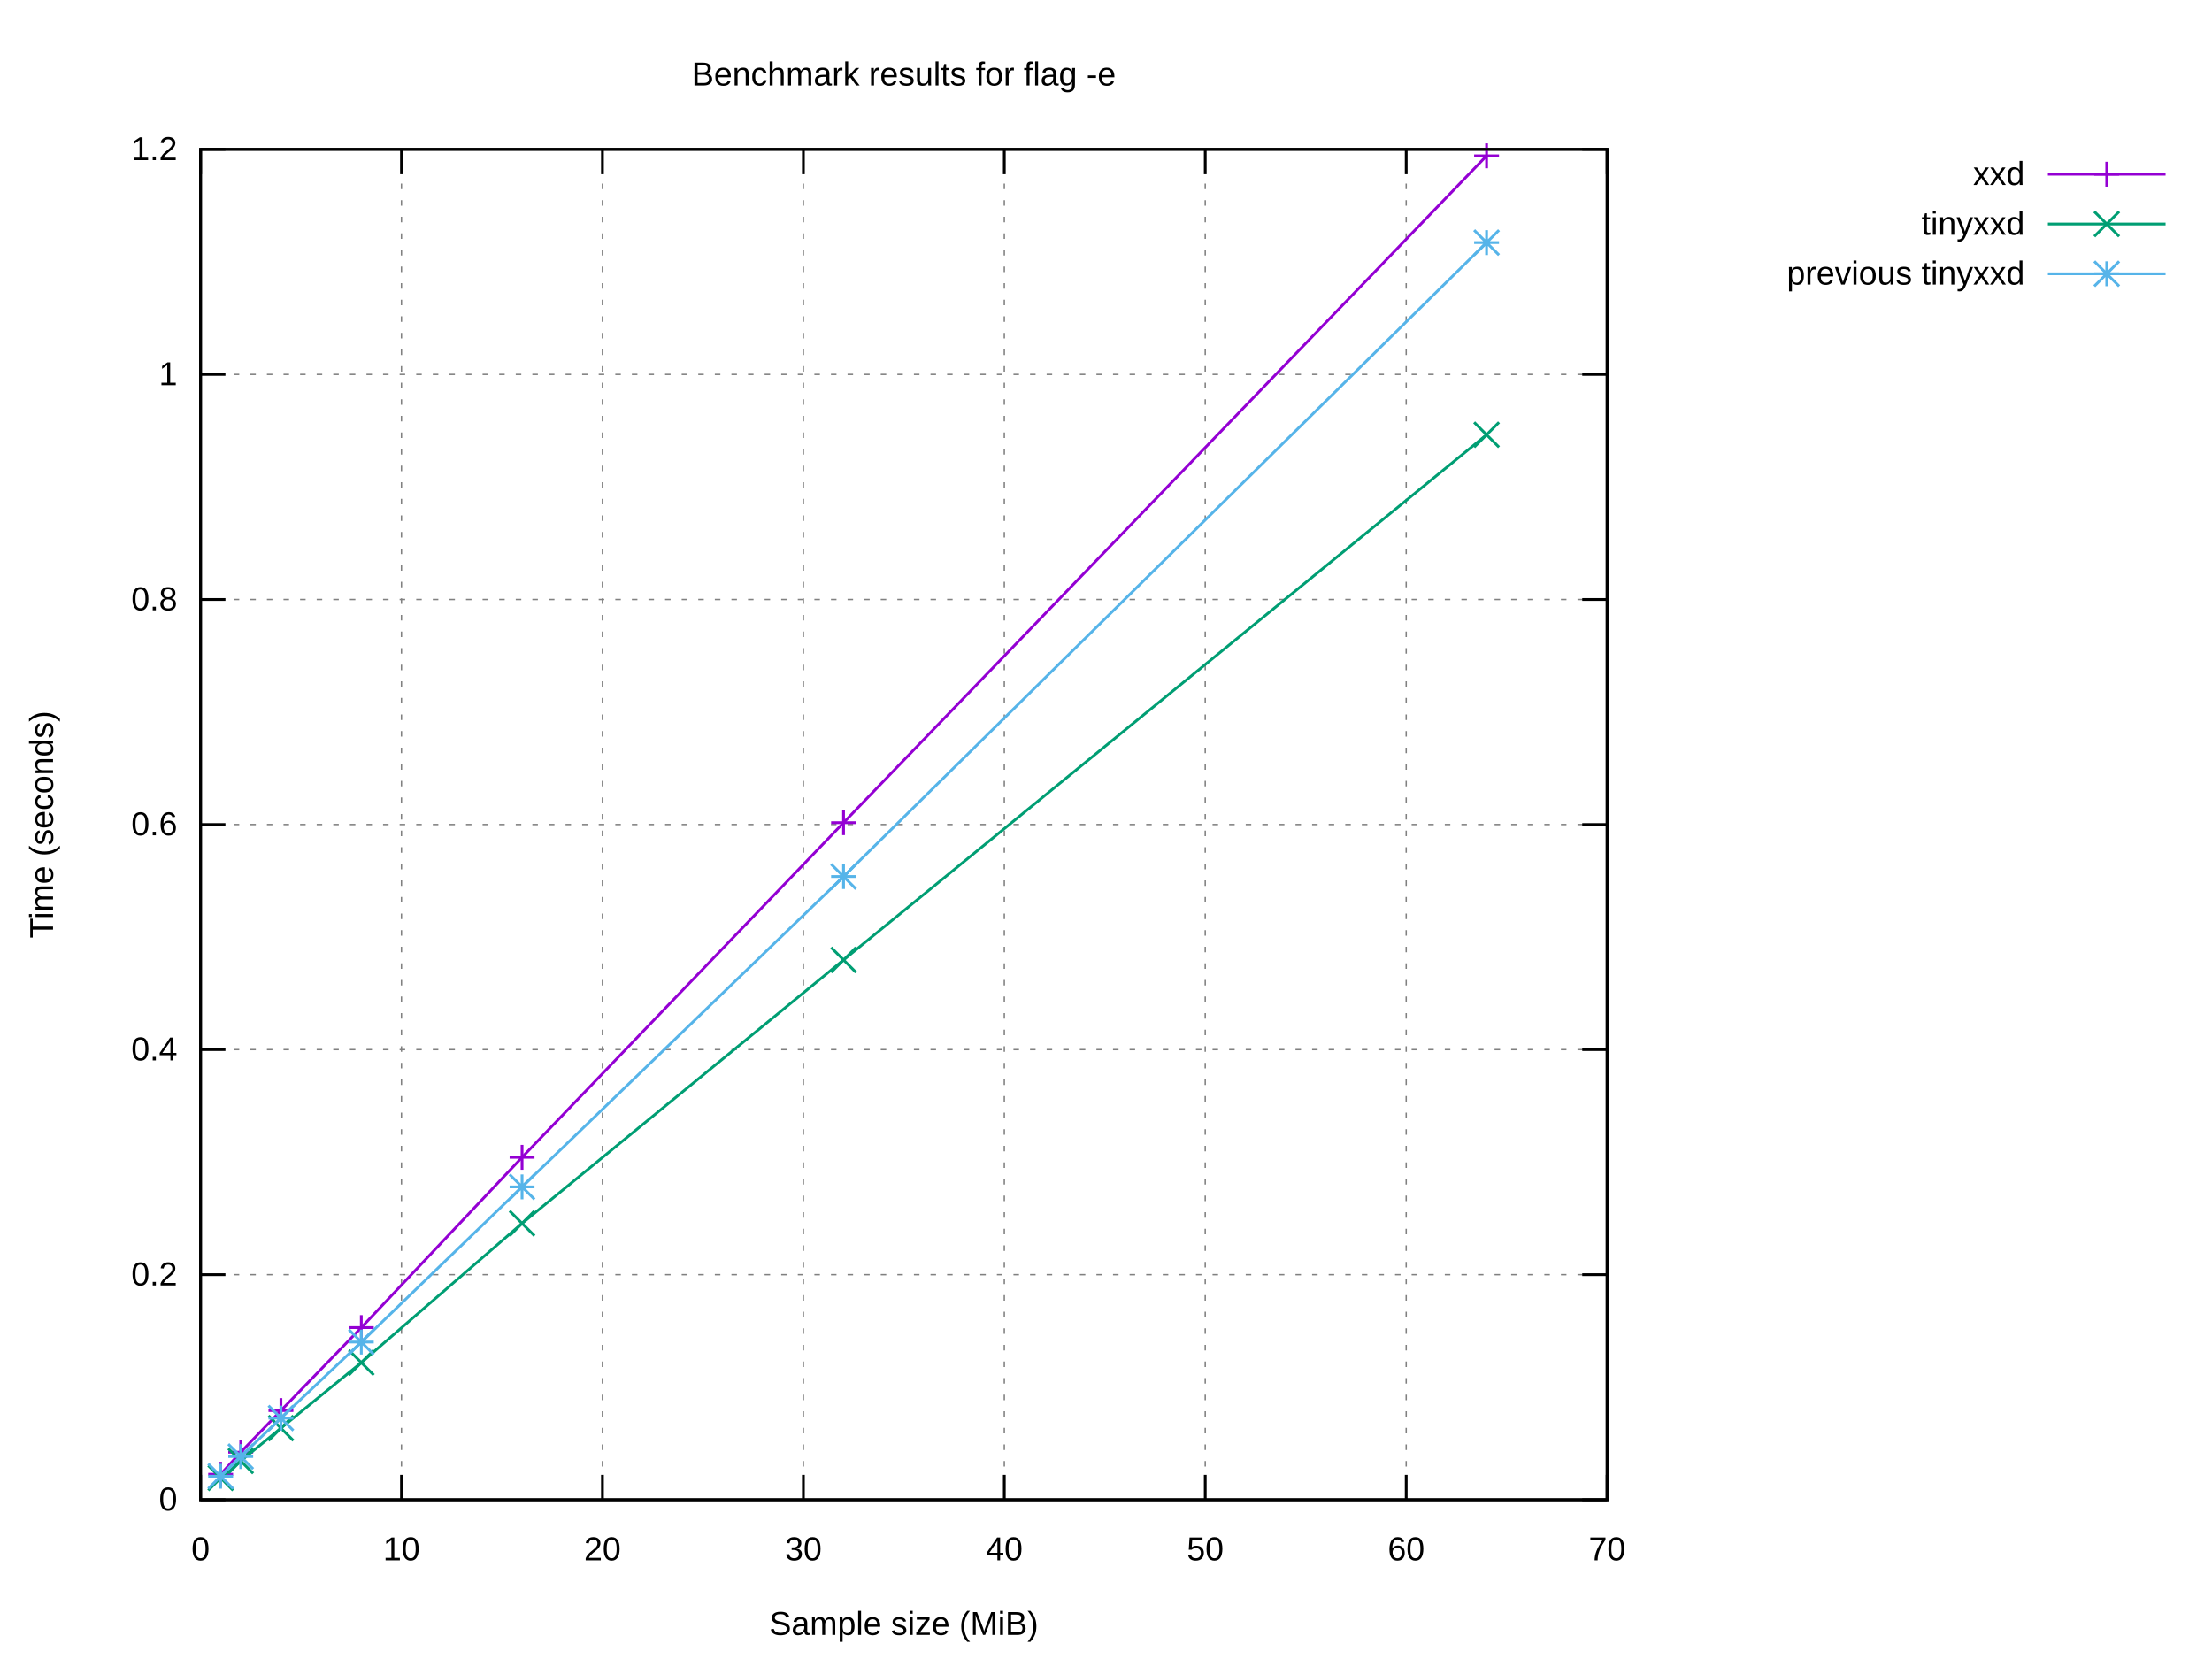
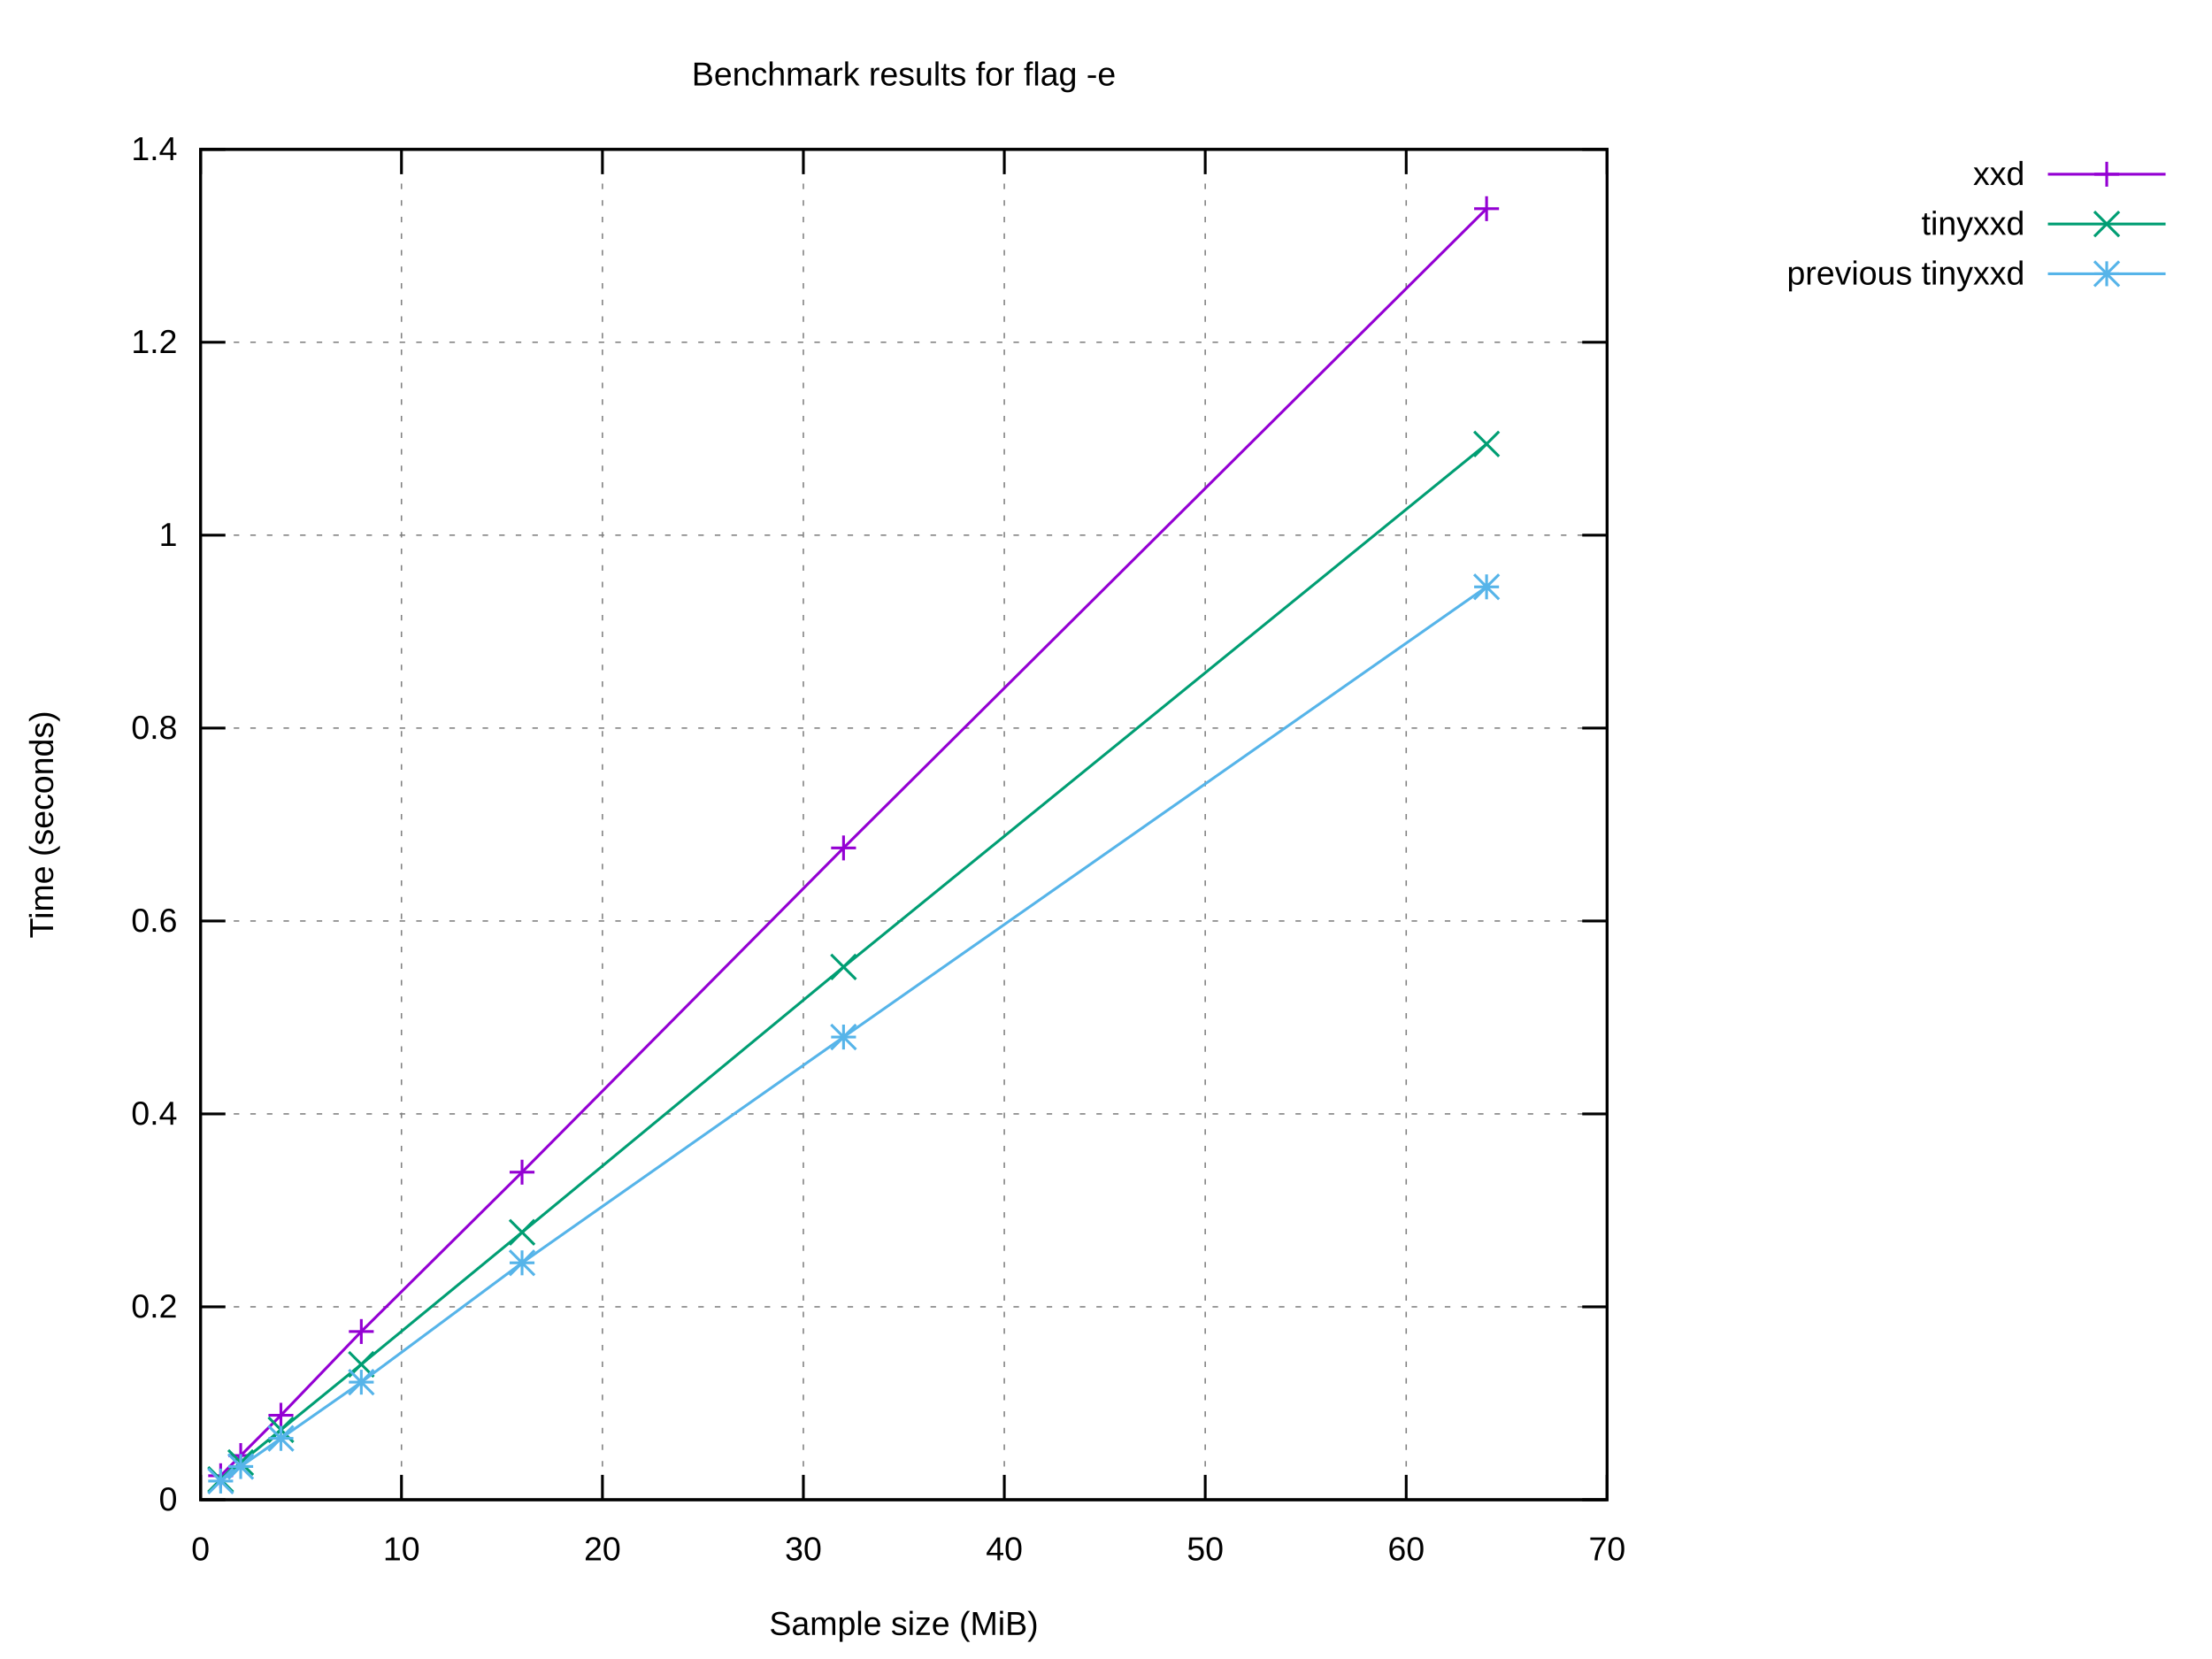
<svg xmlns="http://www.w3.org/2000/svg" xmlns:xlink="http://www.w3.org/1999/xlink" width="800" height="600" viewBox="0 0 800 600">
  <g id="gnuplot_canvas">
    <rect x="0" y="0" width="800" height="600" fill="#ffffff" />
    <defs>
      <circle id="gpDot" r="0.5" stroke-width="0.5" stroke="currentColor" />
      <path id="gpPt0" stroke-width="0.222" stroke="currentColor" d="M-1,0 h2 M0,-1 v2" />
      <path id="gpPt1" stroke-width="0.222" stroke="currentColor" d="M-1,-1 L1,1 M1,-1 L-1,1" />
      <path id="gpPt2" stroke-width="0.222" stroke="currentColor" d="M-1,0 L1,0 M0,-1 L0,1 M-1,-1 L1,1 M-1,1 L1,-1" />
      <rect id="gpPt3" stroke-width="0.222" stroke="currentColor" x="-1" y="-1" width="2" height="2" />
      <rect id="gpPt4" stroke-width="0.222" stroke="currentColor" fill="currentColor" x="-1" y="-1" width="2" height="2" />
      <circle id="gpPt5" stroke-width="0.222" stroke="currentColor" cx="0" cy="0" r="1" />
      <use xlink:href="#gpPt5" id="gpPt6" fill="currentColor" stroke="none" />
      <path id="gpPt7" stroke-width="0.222" stroke="currentColor" d="M0,-1.33 L-1.33,0.67 L1.33,0.67 z" />
      <use xlink:href="#gpPt7" id="gpPt8" fill="currentColor" stroke="none" />
      <use xlink:href="#gpPt7" id="gpPt9" stroke="currentColor" transform="rotate(180)" />
      <use xlink:href="#gpPt9" id="gpPt10" fill="currentColor" stroke="none" />
      <use xlink:href="#gpPt3" id="gpPt11" stroke="currentColor" transform="rotate(45)" />
      <use xlink:href="#gpPt11" id="gpPt12" fill="currentColor" stroke="none" />
      <path id="gpPt13" stroke-width="0.222" stroke="currentColor" d="M0,1.330 L1.265,0.411 L0.782,-1.067 L-0.782,-1.076 L-1.265,0.411 z" />
      <use xlink:href="#gpPt13" id="gpPt14" fill="currentColor" stroke="none" />
      <filter id="textbox" filterUnits="objectBoundingBox" x="0" y="0" height="1" width="1">
        <feFlood flood-color="#FFFFFF" flood-opacity="1" result="bgnd" />
        <feComposite in="SourceGraphic" in2="bgnd" operator="atop" />
      </filter>
      <filter id="greybox" filterUnits="objectBoundingBox" x="0" y="0" height="1" width="1">
        <feFlood flood-color="lightgrey" flood-opacity="1" result="grey" />
        <feComposite in="SourceGraphic" in2="grey" operator="atop" />
      </filter>
    </defs>
    <g fill="none" color="#FFFFFF" stroke="currentColor" stroke-width="1.00" stroke-linecap="butt" stroke-linejoin="miter">
</g>
    <g fill="none" color="black" stroke="currentColor" stroke-width="1.00" stroke-linecap="butt" stroke-linejoin="miter">
</g>
    <g fill="none" color="black" stroke="black" stroke-width="0.50" stroke-linecap="butt" stroke-linejoin="miter">
</g>
    <g fill="none" color="gray" stroke="currentColor" stroke-width="0.50" stroke-linecap="butt" stroke-linejoin="miter">
      <path stroke="gray" stroke-dasharray="2,4" class="gridline" d="M72.53,542.40 L581.24,542.40  " />
    </g>
    <g fill="none" color="gray" stroke="gray" stroke-width="1.00" stroke-linecap="butt" stroke-linejoin="miter">
</g>
    <g fill="none" color="black" stroke="currentColor" stroke-width="1.00" stroke-linecap="butt" stroke-linejoin="miter">
      <path stroke="black" d="M72.53,542.40 L81.53,542.40 M581.24,542.40 L572.24,542.40  " />
      <g transform="translate(64.14,546.30)" stroke="none" fill="black" font-family="Arial" font-size="12.00" text-anchor="end">
        <text>
          <tspan font-family="Arial"> 0</tspan>
        </text>
      </g>
    </g>
    <g fill="none" color="black" stroke="currentColor" stroke-width="1.00" stroke-linecap="butt" stroke-linejoin="miter">
</g>
    <g fill="none" color="black" stroke="black" stroke-width="0.50" stroke-linecap="butt" stroke-linejoin="miter">
</g>
    <g fill="none" color="gray" stroke="currentColor" stroke-width="0.50" stroke-linecap="butt" stroke-linejoin="miter">
-       <path stroke="gray" stroke-dasharray="2,4" class="gridline" d="M72.53,461.00 L581.24,461.00  " />
-     </g>
-     <g fill="none" color="gray" stroke="gray" stroke-width="1.00" stroke-linecap="butt" stroke-linejoin="miter">
- </g>
-     <g fill="none" color="black" stroke="currentColor" stroke-width="1.00" stroke-linecap="butt" stroke-linejoin="miter">
-       <path stroke="black" d="M72.53,461.00 L81.53,461.00 M581.24,461.00 L572.24,461.00  " />
-       <g transform="translate(64.14,464.90)" stroke="none" fill="black" font-family="Arial" font-size="12.00" text-anchor="end">
+       <path stroke="gray" stroke-dasharray="2,4" class="gridline" d="M72.53,472.63 L581.24,472.63  " />
+     </g>
+     <g fill="none" color="gray" stroke="gray" stroke-width="1.00" stroke-linecap="butt" stroke-linejoin="miter">
+ </g>
+     <g fill="none" color="black" stroke="currentColor" stroke-width="1.00" stroke-linecap="butt" stroke-linejoin="miter">
+       <path stroke="black" d="M72.53,472.63 L81.53,472.63 M581.24,472.63 L572.24,472.63  " />
+       <g transform="translate(64.14,476.53)" stroke="none" fill="black" font-family="Arial" font-size="12.00" text-anchor="end">
        <text>
          <tspan font-family="Arial"> 0.2</tspan>
        </text>
      </g>
    </g>
    <g fill="none" color="black" stroke="currentColor" stroke-width="1.00" stroke-linecap="butt" stroke-linejoin="miter">
</g>
    <g fill="none" color="black" stroke="black" stroke-width="0.50" stroke-linecap="butt" stroke-linejoin="miter">
</g>
    <g fill="none" color="gray" stroke="currentColor" stroke-width="0.50" stroke-linecap="butt" stroke-linejoin="miter">
-       <path stroke="gray" stroke-dasharray="2,4" class="gridline" d="M72.53,379.60 L581.24,379.60  " />
-     </g>
-     <g fill="none" color="gray" stroke="gray" stroke-width="1.00" stroke-linecap="butt" stroke-linejoin="miter">
- </g>
-     <g fill="none" color="black" stroke="currentColor" stroke-width="1.00" stroke-linecap="butt" stroke-linejoin="miter">
-       <path stroke="black" d="M72.53,379.60 L81.53,379.60 M581.24,379.60 L572.24,379.60  " />
-       <g transform="translate(64.14,383.50)" stroke="none" fill="black" font-family="Arial" font-size="12.00" text-anchor="end">
+       <path stroke="gray" stroke-dasharray="2,4" class="gridline" d="M72.53,402.86 L581.24,402.86  " />
+     </g>
+     <g fill="none" color="gray" stroke="gray" stroke-width="1.00" stroke-linecap="butt" stroke-linejoin="miter">
+ </g>
+     <g fill="none" color="black" stroke="currentColor" stroke-width="1.00" stroke-linecap="butt" stroke-linejoin="miter">
+       <path stroke="black" d="M72.53,402.86 L81.53,402.86 M581.24,402.86 L572.24,402.86  " />
+       <g transform="translate(64.14,406.76)" stroke="none" fill="black" font-family="Arial" font-size="12.00" text-anchor="end">
        <text>
          <tspan font-family="Arial"> 0.4</tspan>
        </text>
      </g>
    </g>
    <g fill="none" color="black" stroke="currentColor" stroke-width="1.00" stroke-linecap="butt" stroke-linejoin="miter">
</g>
    <g fill="none" color="black" stroke="black" stroke-width="0.50" stroke-linecap="butt" stroke-linejoin="miter">
</g>
    <g fill="none" color="gray" stroke="currentColor" stroke-width="0.50" stroke-linecap="butt" stroke-linejoin="miter">
-       <path stroke="gray" stroke-dasharray="2,4" class="gridline" d="M72.53,298.20 L581.24,298.20  " />
-     </g>
-     <g fill="none" color="gray" stroke="gray" stroke-width="1.00" stroke-linecap="butt" stroke-linejoin="miter">
- </g>
-     <g fill="none" color="black" stroke="currentColor" stroke-width="1.00" stroke-linecap="butt" stroke-linejoin="miter">
-       <path stroke="black" d="M72.53,298.20 L81.53,298.20 M581.24,298.20 L572.24,298.20  " />
-       <g transform="translate(64.14,302.10)" stroke="none" fill="black" font-family="Arial" font-size="12.00" text-anchor="end">
+       <path stroke="gray" stroke-dasharray="2,4" class="gridline" d="M72.53,333.09 L581.24,333.09  " />
+     </g>
+     <g fill="none" color="gray" stroke="gray" stroke-width="1.00" stroke-linecap="butt" stroke-linejoin="miter">
+ </g>
+     <g fill="none" color="black" stroke="currentColor" stroke-width="1.00" stroke-linecap="butt" stroke-linejoin="miter">
+       <path stroke="black" d="M72.53,333.09 L81.53,333.09 M581.24,333.09 L572.24,333.09  " />
+       <g transform="translate(64.14,336.99)" stroke="none" fill="black" font-family="Arial" font-size="12.00" text-anchor="end">
        <text>
          <tspan font-family="Arial"> 0.6</tspan>
        </text>
      </g>
    </g>
    <g fill="none" color="black" stroke="currentColor" stroke-width="1.00" stroke-linecap="butt" stroke-linejoin="miter">
</g>
    <g fill="none" color="black" stroke="black" stroke-width="0.50" stroke-linecap="butt" stroke-linejoin="miter">
</g>
    <g fill="none" color="gray" stroke="currentColor" stroke-width="0.50" stroke-linecap="butt" stroke-linejoin="miter">
-       <path stroke="gray" stroke-dasharray="2,4" class="gridline" d="M72.53,216.81 L581.24,216.81  " />
-     </g>
-     <g fill="none" color="gray" stroke="gray" stroke-width="1.00" stroke-linecap="butt" stroke-linejoin="miter">
- </g>
-     <g fill="none" color="black" stroke="currentColor" stroke-width="1.00" stroke-linecap="butt" stroke-linejoin="miter">
-       <path stroke="black" d="M72.53,216.81 L81.53,216.81 M581.24,216.81 L572.24,216.81  " />
-       <g transform="translate(64.14,220.71)" stroke="none" fill="black" font-family="Arial" font-size="12.00" text-anchor="end">
+       <path stroke="gray" stroke-dasharray="2,4" class="gridline" d="M72.53,263.32 L581.24,263.32  " />
+     </g>
+     <g fill="none" color="gray" stroke="gray" stroke-width="1.00" stroke-linecap="butt" stroke-linejoin="miter">
+ </g>
+     <g fill="none" color="black" stroke="currentColor" stroke-width="1.00" stroke-linecap="butt" stroke-linejoin="miter">
+       <path stroke="black" d="M72.53,263.32 L81.53,263.32 M581.24,263.32 L572.24,263.32  " />
+       <g transform="translate(64.14,267.22)" stroke="none" fill="black" font-family="Arial" font-size="12.00" text-anchor="end">
        <text>
          <tspan font-family="Arial"> 0.8</tspan>
        </text>
      </g>
    </g>
    <g fill="none" color="black" stroke="currentColor" stroke-width="1.00" stroke-linecap="butt" stroke-linejoin="miter">
</g>
    <g fill="none" color="black" stroke="black" stroke-width="0.50" stroke-linecap="butt" stroke-linejoin="miter">
</g>
    <g fill="none" color="gray" stroke="currentColor" stroke-width="0.50" stroke-linecap="butt" stroke-linejoin="miter">
-       <path stroke="gray" stroke-dasharray="2,4" class="gridline" d="M72.53,135.41 L581.24,135.41  " />
-     </g>
-     <g fill="none" color="gray" stroke="gray" stroke-width="1.00" stroke-linecap="butt" stroke-linejoin="miter">
- </g>
-     <g fill="none" color="black" stroke="currentColor" stroke-width="1.00" stroke-linecap="butt" stroke-linejoin="miter">
-       <path stroke="black" d="M72.53,135.41 L81.53,135.41 M581.24,135.41 L572.24,135.41  " />
-       <g transform="translate(64.14,139.31)" stroke="none" fill="black" font-family="Arial" font-size="12.00" text-anchor="end">
+       <path stroke="gray" stroke-dasharray="2,4" class="gridline" d="M72.53,193.55 L581.24,193.55  " />
+     </g>
+     <g fill="none" color="gray" stroke="gray" stroke-width="1.00" stroke-linecap="butt" stroke-linejoin="miter">
+ </g>
+     <g fill="none" color="black" stroke="currentColor" stroke-width="1.00" stroke-linecap="butt" stroke-linejoin="miter">
+       <path stroke="black" d="M72.53,193.55 L81.53,193.55 M581.24,193.55 L572.24,193.55  " />
+       <g transform="translate(64.14,197.45)" stroke="none" fill="black" font-family="Arial" font-size="12.00" text-anchor="end">
        <text>
          <tspan font-family="Arial"> 1</tspan>
+         </text>
+       </g>
+     </g>
+     <g fill="none" color="black" stroke="currentColor" stroke-width="1.00" stroke-linecap="butt" stroke-linejoin="miter">
+ </g>
+     <g fill="none" color="black" stroke="black" stroke-width="0.50" stroke-linecap="butt" stroke-linejoin="miter">
+ </g>
+     <g fill="none" color="gray" stroke="currentColor" stroke-width="0.50" stroke-linecap="butt" stroke-linejoin="miter">
+       <path stroke="gray" stroke-dasharray="2,4" class="gridline" d="M72.53,123.78 L581.24,123.78  " />
+     </g>
+     <g fill="none" color="gray" stroke="gray" stroke-width="1.00" stroke-linecap="butt" stroke-linejoin="miter">
+ </g>
+     <g fill="none" color="black" stroke="currentColor" stroke-width="1.00" stroke-linecap="butt" stroke-linejoin="miter">
+       <path stroke="black" d="M72.53,123.78 L81.53,123.78 M581.24,123.78 L572.24,123.78  " />
+       <g transform="translate(64.14,127.68)" stroke="none" fill="black" font-family="Arial" font-size="12.00" text-anchor="end">
+         <text>
+           <tspan font-family="Arial"> 1.2</tspan>
        </text>
      </g>
    </g>
    <g fill="none" color="black" stroke="currentColor" stroke-width="1.00" stroke-linecap="butt" stroke-linejoin="miter">
</g>
    <g fill="none" color="black" stroke="black" stroke-width="0.50" stroke-linecap="butt" stroke-linejoin="miter">
</g>
    <g fill="none" color="gray" stroke="currentColor" stroke-width="0.50" stroke-linecap="butt" stroke-linejoin="miter">
      <path stroke="gray" stroke-dasharray="2,4" class="gridline" d="M72.53,54.01 L581.24,54.01  " />
    </g>
    <g fill="none" color="gray" stroke="gray" stroke-width="1.00" stroke-linecap="butt" stroke-linejoin="miter">
</g>
    <g fill="none" color="black" stroke="currentColor" stroke-width="1.00" stroke-linecap="butt" stroke-linejoin="miter">
      <path stroke="black" d="M72.53,54.01 L81.53,54.01 M581.24,54.01 L572.24,54.01  " />
      <g transform="translate(64.14,57.91)" stroke="none" fill="black" font-family="Arial" font-size="12.00" text-anchor="end">
        <text>
-           <tspan font-family="Arial"> 1.2</tspan>
+           <tspan font-family="Arial"> 1.4</tspan>
        </text>
      </g>
    </g>
    <g fill="none" color="black" stroke="currentColor" stroke-width="1.00" stroke-linecap="butt" stroke-linejoin="miter">
</g>
    <g fill="none" color="black" stroke="black" stroke-width="0.50" stroke-linecap="butt" stroke-linejoin="miter">
</g>
    <g fill="none" color="gray" stroke="currentColor" stroke-width="0.50" stroke-linecap="butt" stroke-linejoin="miter">
      <path stroke="gray" stroke-dasharray="2,4" class="gridline" d="M72.53,542.40 L72.53,54.01  " />
    </g>
    <g fill="none" color="gray" stroke="gray" stroke-width="1.00" stroke-linecap="butt" stroke-linejoin="miter">
</g>
    <g fill="none" color="black" stroke="currentColor" stroke-width="1.00" stroke-linecap="butt" stroke-linejoin="miter">
      <path stroke="black" d="M72.53,542.40 L72.53,533.40 M72.53,54.01 L72.53,63.01  " />
      <g transform="translate(72.53,564.30)" stroke="none" fill="black" font-family="Arial" font-size="12.00" text-anchor="middle">
        <text>
          <tspan font-family="Arial"> 0</tspan>
        </text>
      </g>
    </g>
    <g fill="none" color="black" stroke="currentColor" stroke-width="1.00" stroke-linecap="butt" stroke-linejoin="miter">
</g>
    <g fill="none" color="black" stroke="black" stroke-width="0.50" stroke-linecap="butt" stroke-linejoin="miter">
</g>
    <g fill="none" color="gray" stroke="currentColor" stroke-width="0.50" stroke-linecap="butt" stroke-linejoin="miter">
      <path stroke="gray" stroke-dasharray="2,4" class="gridline" d="M145.20,542.40 L145.20,54.01  " />
    </g>
    <g fill="none" color="gray" stroke="gray" stroke-width="1.00" stroke-linecap="butt" stroke-linejoin="miter">
</g>
    <g fill="none" color="black" stroke="currentColor" stroke-width="1.00" stroke-linecap="butt" stroke-linejoin="miter">
      <path stroke="black" d="M145.20,542.40 L145.20,533.40 M145.20,54.01 L145.20,63.01  " />
      <g transform="translate(145.20,564.30)" stroke="none" fill="black" font-family="Arial" font-size="12.00" text-anchor="middle">
        <text>
          <tspan font-family="Arial"> 10</tspan>
        </text>
      </g>
    </g>
    <g fill="none" color="black" stroke="currentColor" stroke-width="1.00" stroke-linecap="butt" stroke-linejoin="miter">
</g>
    <g fill="none" color="black" stroke="black" stroke-width="0.50" stroke-linecap="butt" stroke-linejoin="miter">
</g>
    <g fill="none" color="gray" stroke="currentColor" stroke-width="0.50" stroke-linecap="butt" stroke-linejoin="miter">
      <path stroke="gray" stroke-dasharray="2,4" class="gridline" d="M217.88,542.40 L217.88,54.01  " />
    </g>
    <g fill="none" color="gray" stroke="gray" stroke-width="1.00" stroke-linecap="butt" stroke-linejoin="miter">
</g>
    <g fill="none" color="black" stroke="currentColor" stroke-width="1.00" stroke-linecap="butt" stroke-linejoin="miter">
      <path stroke="black" d="M217.88,542.40 L217.88,533.40 M217.88,54.01 L217.88,63.01  " />
      <g transform="translate(217.88,564.30)" stroke="none" fill="black" font-family="Arial" font-size="12.00" text-anchor="middle">
        <text>
          <tspan font-family="Arial"> 20</tspan>
        </text>
      </g>
    </g>
    <g fill="none" color="black" stroke="currentColor" stroke-width="1.00" stroke-linecap="butt" stroke-linejoin="miter">
</g>
    <g fill="none" color="black" stroke="black" stroke-width="0.50" stroke-linecap="butt" stroke-linejoin="miter">
</g>
    <g fill="none" color="gray" stroke="currentColor" stroke-width="0.50" stroke-linecap="butt" stroke-linejoin="miter">
      <path stroke="gray" stroke-dasharray="2,4" class="gridline" d="M290.55,542.40 L290.55,54.01  " />
    </g>
    <g fill="none" color="gray" stroke="gray" stroke-width="1.00" stroke-linecap="butt" stroke-linejoin="miter">
</g>
    <g fill="none" color="black" stroke="currentColor" stroke-width="1.00" stroke-linecap="butt" stroke-linejoin="miter">
      <path stroke="black" d="M290.55,542.40 L290.55,533.40 M290.55,54.01 L290.55,63.01  " />
      <g transform="translate(290.55,564.30)" stroke="none" fill="black" font-family="Arial" font-size="12.00" text-anchor="middle">
        <text>
          <tspan font-family="Arial"> 30</tspan>
        </text>
      </g>
    </g>
    <g fill="none" color="black" stroke="currentColor" stroke-width="1.00" stroke-linecap="butt" stroke-linejoin="miter">
</g>
    <g fill="none" color="black" stroke="black" stroke-width="0.50" stroke-linecap="butt" stroke-linejoin="miter">
</g>
    <g fill="none" color="gray" stroke="currentColor" stroke-width="0.50" stroke-linecap="butt" stroke-linejoin="miter">
      <path stroke="gray" stroke-dasharray="2,4" class="gridline" d="M363.22,542.40 L363.22,54.01  " />
    </g>
    <g fill="none" color="gray" stroke="gray" stroke-width="1.00" stroke-linecap="butt" stroke-linejoin="miter">
</g>
    <g fill="none" color="black" stroke="currentColor" stroke-width="1.00" stroke-linecap="butt" stroke-linejoin="miter">
      <path stroke="black" d="M363.22,542.40 L363.22,533.40 M363.22,54.01 L363.22,63.01  " />
      <g transform="translate(363.22,564.30)" stroke="none" fill="black" font-family="Arial" font-size="12.00" text-anchor="middle">
        <text>
          <tspan font-family="Arial"> 40</tspan>
        </text>
      </g>
    </g>
    <g fill="none" color="black" stroke="currentColor" stroke-width="1.00" stroke-linecap="butt" stroke-linejoin="miter">
</g>
    <g fill="none" color="black" stroke="black" stroke-width="0.50" stroke-linecap="butt" stroke-linejoin="miter">
</g>
    <g fill="none" color="gray" stroke="currentColor" stroke-width="0.50" stroke-linecap="butt" stroke-linejoin="miter">
      <path stroke="gray" stroke-dasharray="2,4" class="gridline" d="M435.89,542.40 L435.89,54.01  " />
    </g>
    <g fill="none" color="gray" stroke="gray" stroke-width="1.00" stroke-linecap="butt" stroke-linejoin="miter">
</g>
    <g fill="none" color="black" stroke="currentColor" stroke-width="1.00" stroke-linecap="butt" stroke-linejoin="miter">
      <path stroke="black" d="M435.89,542.40 L435.89,533.40 M435.89,54.01 L435.89,63.01  " />
      <g transform="translate(435.89,564.30)" stroke="none" fill="black" font-family="Arial" font-size="12.00" text-anchor="middle">
        <text>
          <tspan font-family="Arial"> 50</tspan>
        </text>
      </g>
    </g>
    <g fill="none" color="black" stroke="currentColor" stroke-width="1.00" stroke-linecap="butt" stroke-linejoin="miter">
</g>
    <g fill="none" color="black" stroke="black" stroke-width="0.50" stroke-linecap="butt" stroke-linejoin="miter">
</g>
    <g fill="none" color="gray" stroke="currentColor" stroke-width="0.50" stroke-linecap="butt" stroke-linejoin="miter">
      <path stroke="gray" stroke-dasharray="2,4" class="gridline" d="M508.57,542.40 L508.57,54.01  " />
    </g>
    <g fill="none" color="gray" stroke="gray" stroke-width="1.00" stroke-linecap="butt" stroke-linejoin="miter">
</g>
    <g fill="none" color="black" stroke="currentColor" stroke-width="1.00" stroke-linecap="butt" stroke-linejoin="miter">
      <path stroke="black" d="M508.57,542.40 L508.57,533.40 M508.57,54.01 L508.57,63.01  " />
      <g transform="translate(508.57,564.30)" stroke="none" fill="black" font-family="Arial" font-size="12.00" text-anchor="middle">
        <text>
          <tspan font-family="Arial"> 60</tspan>
        </text>
      </g>
    </g>
    <g fill="none" color="black" stroke="currentColor" stroke-width="1.00" stroke-linecap="butt" stroke-linejoin="miter">
</g>
    <g fill="none" color="black" stroke="black" stroke-width="0.50" stroke-linecap="butt" stroke-linejoin="miter">
</g>
    <g fill="none" color="gray" stroke="currentColor" stroke-width="0.50" stroke-linecap="butt" stroke-linejoin="miter">
      <path stroke="gray" stroke-dasharray="2,4" class="gridline" d="M581.24,542.40 L581.24,54.01  " />
    </g>
    <g fill="none" color="gray" stroke="gray" stroke-width="1.00" stroke-linecap="butt" stroke-linejoin="miter">
</g>
    <g fill="none" color="black" stroke="currentColor" stroke-width="1.00" stroke-linecap="butt" stroke-linejoin="miter">
      <path stroke="black" d="M581.24,542.40 L581.24,533.40 M581.24,54.01 L581.24,63.01  " />
      <g transform="translate(581.24,564.30)" stroke="none" fill="black" font-family="Arial" font-size="12.00" text-anchor="middle">
        <text>
          <tspan font-family="Arial"> 70</tspan>
        </text>
      </g>
    </g>
    <g fill="none" color="black" stroke="currentColor" stroke-width="1.00" stroke-linecap="butt" stroke-linejoin="miter">
</g>
    <g fill="none" color="black" stroke="currentColor" stroke-width="1.00" stroke-linecap="butt" stroke-linejoin="miter">
      <path stroke="black" d="M72.53,54.01 L72.53,542.40 L581.24,542.40 L581.24,54.01 L72.53,54.01 Z  " />
    </g>
    <g fill="none" color="black" stroke="currentColor" stroke-width="1.00" stroke-linecap="butt" stroke-linejoin="miter">
</g>
    <g id="gnuplot_plot_1">
      <g fill="none" color="black" stroke="currentColor" stroke-width="1.00" stroke-linecap="butt" stroke-linejoin="miter">
        <g transform="translate(732.26,66.91)" stroke="none" fill="black" font-family="Arial" font-size="12.00" text-anchor="end">
          <text>
            <tspan font-family="Arial">xxd</tspan>
          </text>
        </g>
      </g>
      <g fill="none" color="black" stroke="currentColor" stroke-width="1.00" stroke-linecap="butt" stroke-linejoin="miter">
-         <path stroke="rgb(148,   0, 211)" d="M740.65,63.01 L783.21,63.01 M537.64,56.36 L305.08,297.53 L188.81,418.56 L130.67,480.14 L101.60,510.15 L87.06,525.21   L79.80,533.19  " />
-         <use xlink:href="#gpPt0" transform="translate(537.64,56.36) scale(4.50)" color="rgb(148,   0, 211)" />
-         <use xlink:href="#gpPt0" transform="translate(305.08,297.53) scale(4.50)" color="rgb(148,   0, 211)" />
-         <use xlink:href="#gpPt0" transform="translate(188.81,418.56) scale(4.50)" color="rgb(148,   0, 211)" />
-         <use xlink:href="#gpPt0" transform="translate(130.67,480.14) scale(4.50)" color="rgb(148,   0, 211)" />
-         <use xlink:href="#gpPt0" transform="translate(101.60,510.15) scale(4.50)" color="rgb(148,   0, 211)" />
-         <use xlink:href="#gpPt0" transform="translate(87.06,525.21) scale(4.50)" color="rgb(148,   0, 211)" />
-         <use xlink:href="#gpPt0" transform="translate(79.80,533.19) scale(4.50)" color="rgb(148,   0, 211)" />
+         <path stroke="rgb(148,   0, 211)" d="M740.65,63.01 L783.21,63.01 M537.64,75.47 L305.08,306.67 L188.81,423.93 L130.67,481.56 L101.60,511.85 L87.06,526.42   L79.80,533.72  " />
+         <use xlink:href="#gpPt0" transform="translate(537.64,75.47) scale(4.50)" color="rgb(148,   0, 211)" />
+         <use xlink:href="#gpPt0" transform="translate(305.08,306.67) scale(4.50)" color="rgb(148,   0, 211)" />
+         <use xlink:href="#gpPt0" transform="translate(188.81,423.93) scale(4.50)" color="rgb(148,   0, 211)" />
+         <use xlink:href="#gpPt0" transform="translate(130.67,481.56) scale(4.50)" color="rgb(148,   0, 211)" />
+         <use xlink:href="#gpPt0" transform="translate(101.60,511.85) scale(4.50)" color="rgb(148,   0, 211)" />
+         <use xlink:href="#gpPt0" transform="translate(87.06,526.42) scale(4.50)" color="rgb(148,   0, 211)" />
+         <use xlink:href="#gpPt0" transform="translate(79.80,533.72) scale(4.50)" color="rgb(148,   0, 211)" />
        <use xlink:href="#gpPt0" transform="translate(761.93,63.01) scale(4.50)" color="rgb(148,   0, 211)" />
      </g>
    </g>
    <g id="gnuplot_plot_2">
      <g fill="none" color="black" stroke="currentColor" stroke-width="1.00" stroke-linecap="butt" stroke-linejoin="miter">
        <g transform="translate(732.26,84.91)" stroke="none" fill="black" font-family="Arial" font-size="12.00" text-anchor="end">
          <text>
            <tspan font-family="Arial">tinyxxd</tspan>
          </text>
        </g>
      </g>
      <g fill="none" color="black" stroke="currentColor" stroke-width="1.00" stroke-linecap="butt" stroke-linejoin="miter">
-         <path stroke="rgb(  0, 158, 115)" d="M740.65,81.01 L783.21,81.01 M537.64,157.23 L305.08,347.17 L188.81,442.44 L130.67,492.80 L101.60,516.51 L87.06,528.38   L79.80,534.52  " />
-         <use xlink:href="#gpPt1" transform="translate(537.64,157.23) scale(4.50)" color="rgb(  0, 158, 115)" />
-         <use xlink:href="#gpPt1" transform="translate(305.08,347.17) scale(4.50)" color="rgb(  0, 158, 115)" />
-         <use xlink:href="#gpPt1" transform="translate(188.81,442.44) scale(4.50)" color="rgb(  0, 158, 115)" />
-         <use xlink:href="#gpPt1" transform="translate(130.67,492.80) scale(4.50)" color="rgb(  0, 158, 115)" />
-         <use xlink:href="#gpPt1" transform="translate(101.60,516.51) scale(4.50)" color="rgb(  0, 158, 115)" />
-         <use xlink:href="#gpPt1" transform="translate(87.06,528.38) scale(4.50)" color="rgb(  0, 158, 115)" />
-         <use xlink:href="#gpPt1" transform="translate(79.80,534.52) scale(4.50)" color="rgb(  0, 158, 115)" />
+         <path stroke="rgb(  0, 158, 115)" d="M740.65,81.01 L783.21,81.01 M537.64,160.57 L305.08,349.71 L188.81,445.68 L130.67,493.44 L101.60,517.10 L87.06,528.95   L79.80,535.06  " />
+         <use xlink:href="#gpPt1" transform="translate(537.64,160.57) scale(4.50)" color="rgb(  0, 158, 115)" />
+         <use xlink:href="#gpPt1" transform="translate(305.08,349.71) scale(4.50)" color="rgb(  0, 158, 115)" />
+         <use xlink:href="#gpPt1" transform="translate(188.81,445.68) scale(4.50)" color="rgb(  0, 158, 115)" />
+         <use xlink:href="#gpPt1" transform="translate(130.67,493.44) scale(4.50)" color="rgb(  0, 158, 115)" />
+         <use xlink:href="#gpPt1" transform="translate(101.60,517.10) scale(4.50)" color="rgb(  0, 158, 115)" />
+         <use xlink:href="#gpPt1" transform="translate(87.06,528.95) scale(4.50)" color="rgb(  0, 158, 115)" />
+         <use xlink:href="#gpPt1" transform="translate(79.80,535.06) scale(4.50)" color="rgb(  0, 158, 115)" />
        <use xlink:href="#gpPt1" transform="translate(761.93,81.01) scale(4.50)" color="rgb(  0, 158, 115)" />
      </g>
    </g>
    <g id="gnuplot_plot_3">
      <g fill="none" color="black" stroke="currentColor" stroke-width="1.00" stroke-linecap="butt" stroke-linejoin="miter">
        <g transform="translate(732.26,102.91)" stroke="none" fill="black" font-family="Arial" font-size="12.00" text-anchor="end">
          <text>
            <tspan font-family="Arial">previous tinyxxd</tspan>
          </text>
        </g>
      </g>
      <g fill="none" color="black" stroke="currentColor" stroke-width="1.00" stroke-linecap="butt" stroke-linejoin="miter">
-         <path stroke="rgb( 86, 180, 233)" d="M740.65,99.01 L783.21,99.01 M537.64,87.74 L305.08,317.01 L188.81,429.25 L130.67,485.37 L101.60,512.88 L87.06,526.78   L79.80,533.89  " />
-         <use xlink:href="#gpPt2" transform="translate(537.64,87.74) scale(4.50)" color="rgb( 86, 180, 233)" />
-         <use xlink:href="#gpPt2" transform="translate(305.08,317.01) scale(4.50)" color="rgb( 86, 180, 233)" />
-         <use xlink:href="#gpPt2" transform="translate(188.81,429.25) scale(4.50)" color="rgb( 86, 180, 233)" />
-         <use xlink:href="#gpPt2" transform="translate(130.67,485.37) scale(4.50)" color="rgb( 86, 180, 233)" />
-         <use xlink:href="#gpPt2" transform="translate(101.60,512.88) scale(4.50)" color="rgb( 86, 180, 233)" />
-         <use xlink:href="#gpPt2" transform="translate(87.06,526.78) scale(4.50)" color="rgb( 86, 180, 233)" />
-         <use xlink:href="#gpPt2" transform="translate(79.80,533.89) scale(4.50)" color="rgb( 86, 180, 233)" />
+         <path stroke="rgb( 86, 180, 233)" d="M740.65,99.01 L783.21,99.01 M537.64,212.25 L305.08,375.06 L188.81,456.72 L130.67,499.88 L101.60,520.21 L87.06,530.38   L79.80,535.64  " />
+         <use xlink:href="#gpPt2" transform="translate(537.64,212.25) scale(4.50)" color="rgb( 86, 180, 233)" />
+         <use xlink:href="#gpPt2" transform="translate(305.08,375.06) scale(4.50)" color="rgb( 86, 180, 233)" />
+         <use xlink:href="#gpPt2" transform="translate(188.81,456.72) scale(4.50)" color="rgb( 86, 180, 233)" />
+         <use xlink:href="#gpPt2" transform="translate(130.67,499.88) scale(4.50)" color="rgb( 86, 180, 233)" />
+         <use xlink:href="#gpPt2" transform="translate(101.60,520.21) scale(4.50)" color="rgb( 86, 180, 233)" />
+         <use xlink:href="#gpPt2" transform="translate(87.06,530.38) scale(4.50)" color="rgb( 86, 180, 233)" />
+         <use xlink:href="#gpPt2" transform="translate(79.80,535.64) scale(4.50)" color="rgb( 86, 180, 233)" />
        <use xlink:href="#gpPt2" transform="translate(761.93,99.01) scale(4.50)" color="rgb( 86, 180, 233)" />
      </g>
    </g>
    <g fill="none" color="#FFFFFF" stroke="rgb( 86, 180, 233)" stroke-width="2.00" stroke-linecap="butt" stroke-linejoin="miter">
</g>
    <g fill="none" color="black" stroke="currentColor" stroke-width="2.00" stroke-linecap="butt" stroke-linejoin="miter">
</g>
    <g fill="none" color="black" stroke="black" stroke-width="1.00" stroke-linecap="butt" stroke-linejoin="miter">
</g>
    <g fill="none" color="black" stroke="currentColor" stroke-width="1.00" stroke-linecap="butt" stroke-linejoin="miter">
      <path stroke="black" d="M72.53,54.01 L72.53,542.40 L581.24,542.40 L581.24,54.01 L72.53,54.01 Z  " />
      <g transform="translate(19.18,298.21) rotate(270.00)" stroke="none" fill="black" font-family="Arial" font-size="12.00" text-anchor="middle">
        <text>
          <tspan font-family="Arial">Time (seconds)</tspan>
        </text>
      </g>
    </g>
    <g fill="none" color="black" stroke="currentColor" stroke-width="1.00" stroke-linecap="butt" stroke-linejoin="miter">
      <g transform="translate(326.88,591.30)" stroke="none" fill="black" font-family="Arial" font-size="12.00" text-anchor="middle">
        <text>
          <tspan font-family="Arial">Sample size (MiB)</tspan>
        </text>
      </g>
    </g>
    <g fill="none" color="black" stroke="currentColor" stroke-width="1.00" stroke-linecap="butt" stroke-linejoin="miter">
</g>
    <g fill="none" color="black" stroke="currentColor" stroke-width="1.00" stroke-linecap="butt" stroke-linejoin="miter">
      <g transform="translate(326.88,30.91)" stroke="none" fill="black" font-family="Arial" font-size="12.00" text-anchor="middle">
        <text>
          <tspan font-family="Arial">Benchmark results for flag -e</tspan>
        </text>
      </g>
    </g>
    <g fill="none" color="black" stroke="currentColor" stroke-width="1.00" stroke-linecap="butt" stroke-linejoin="miter">
</g>
  </g>
</svg>
